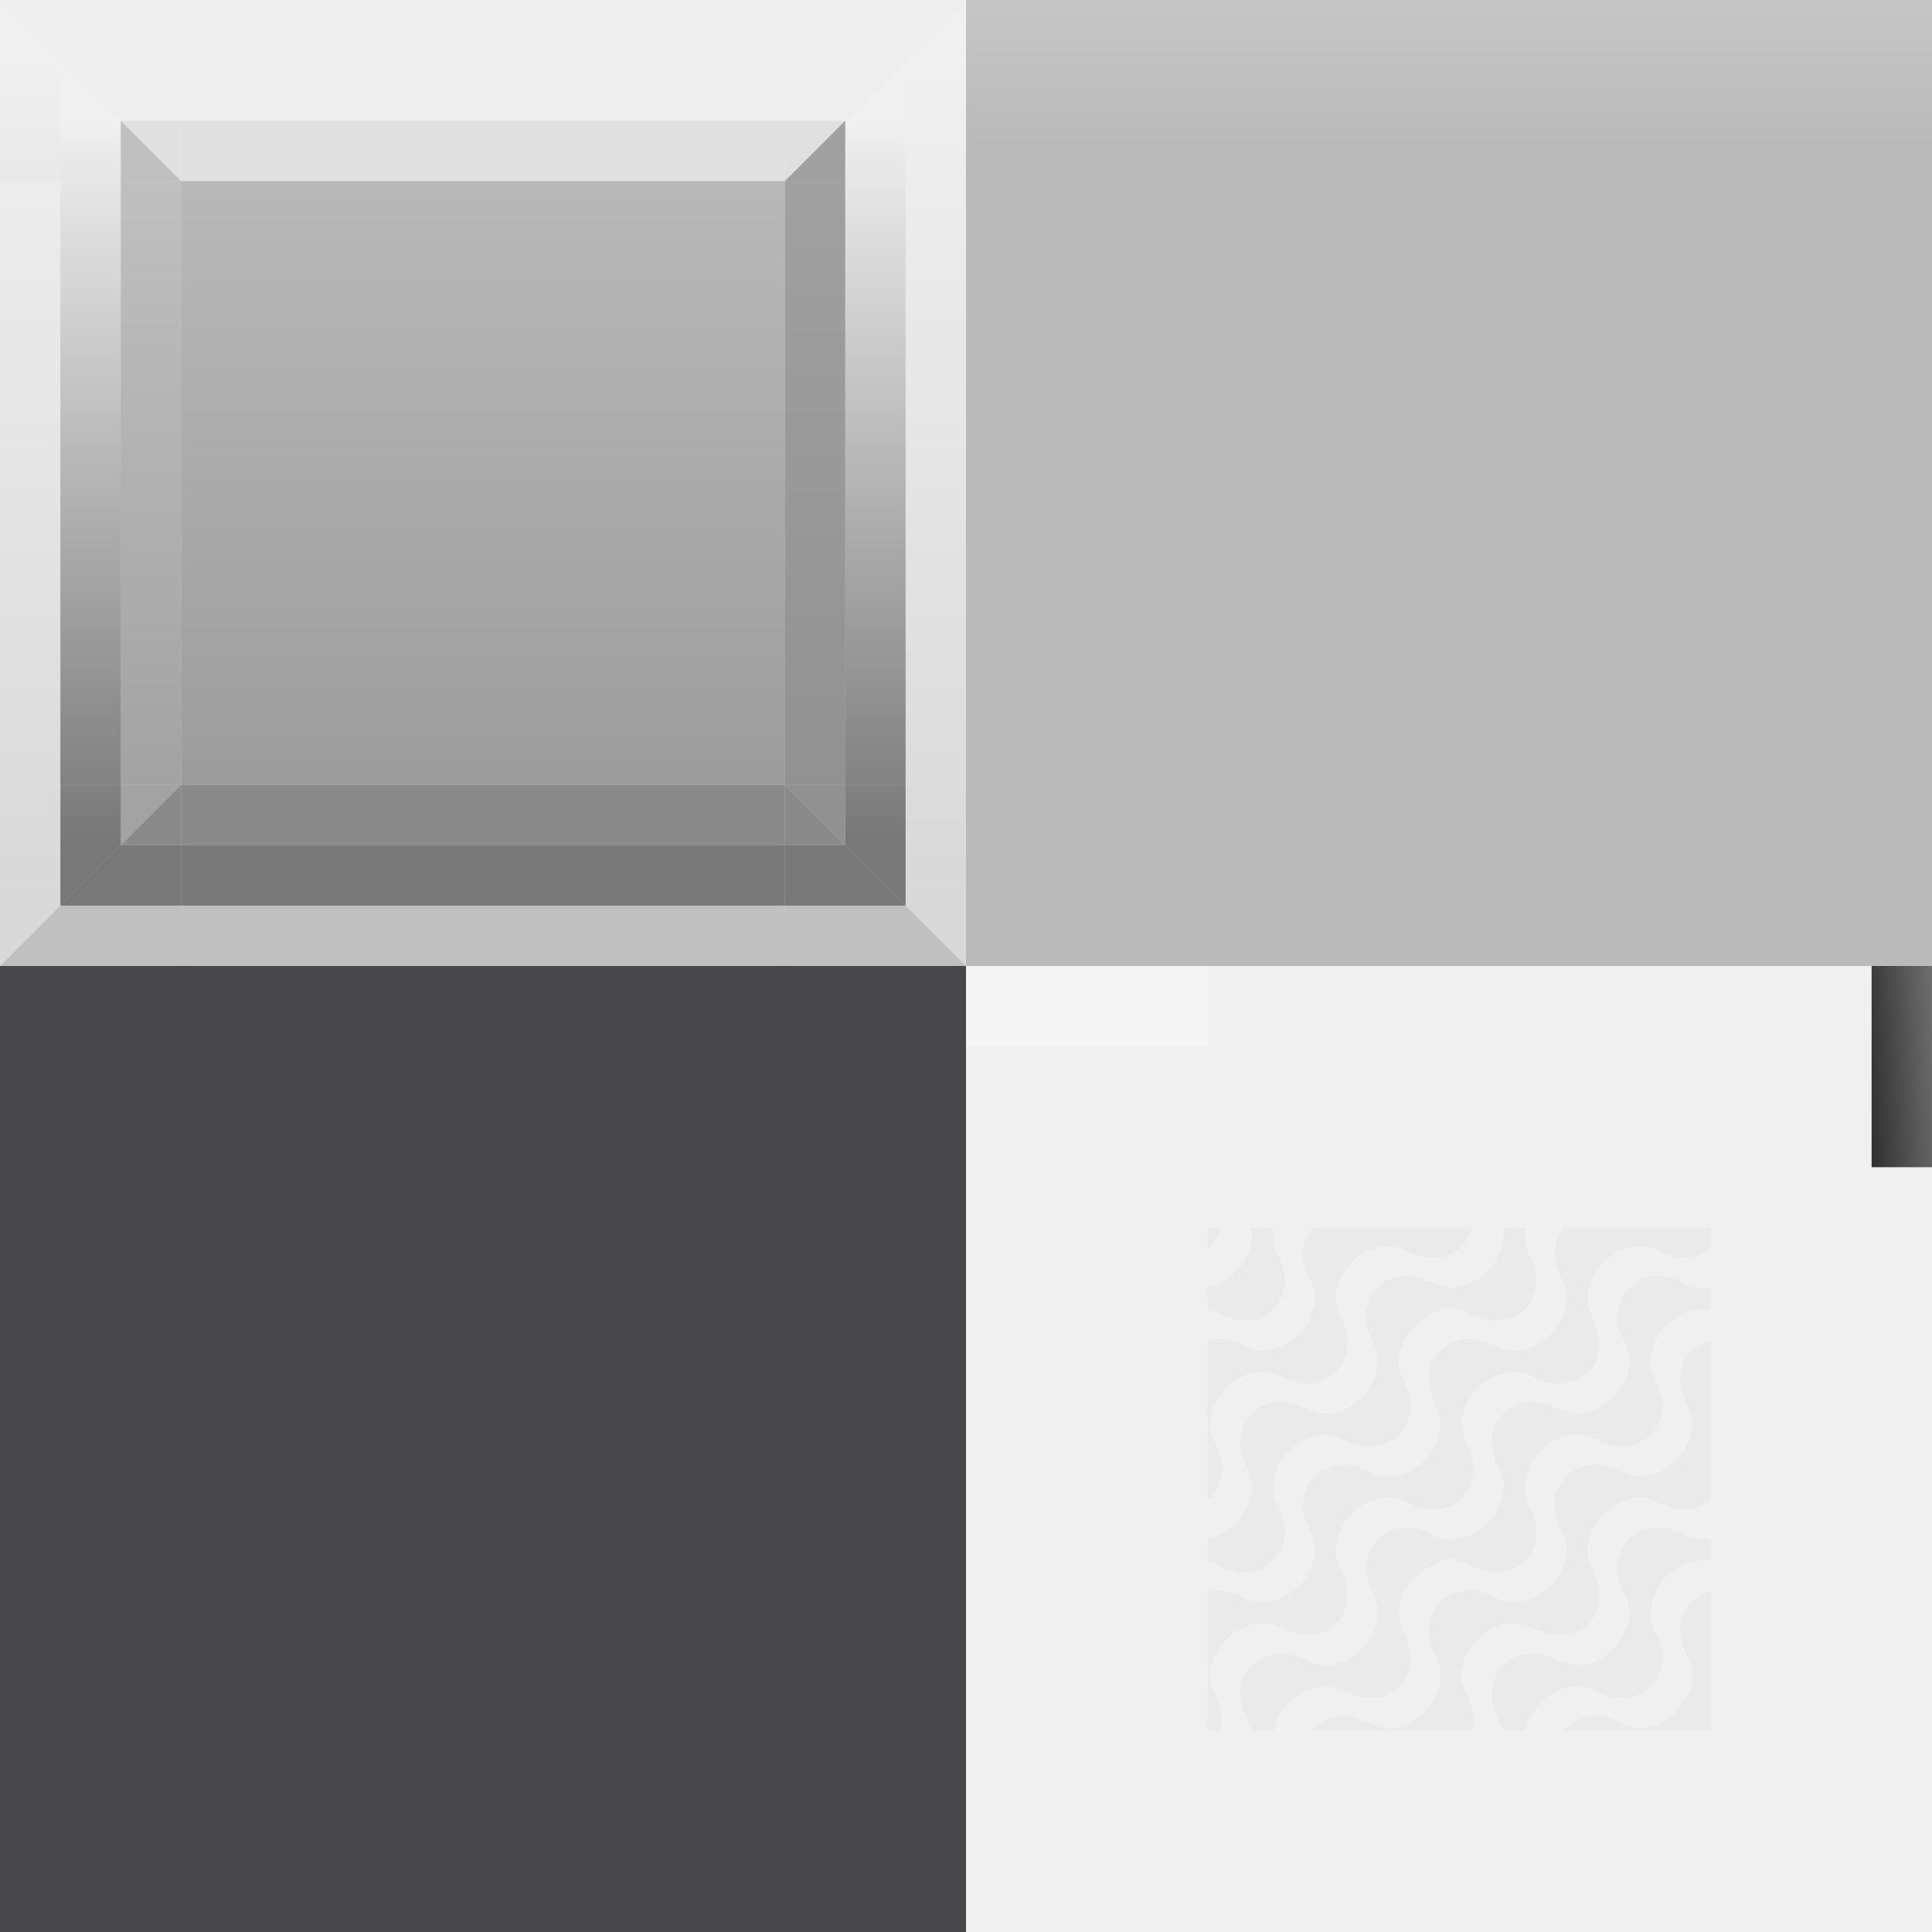
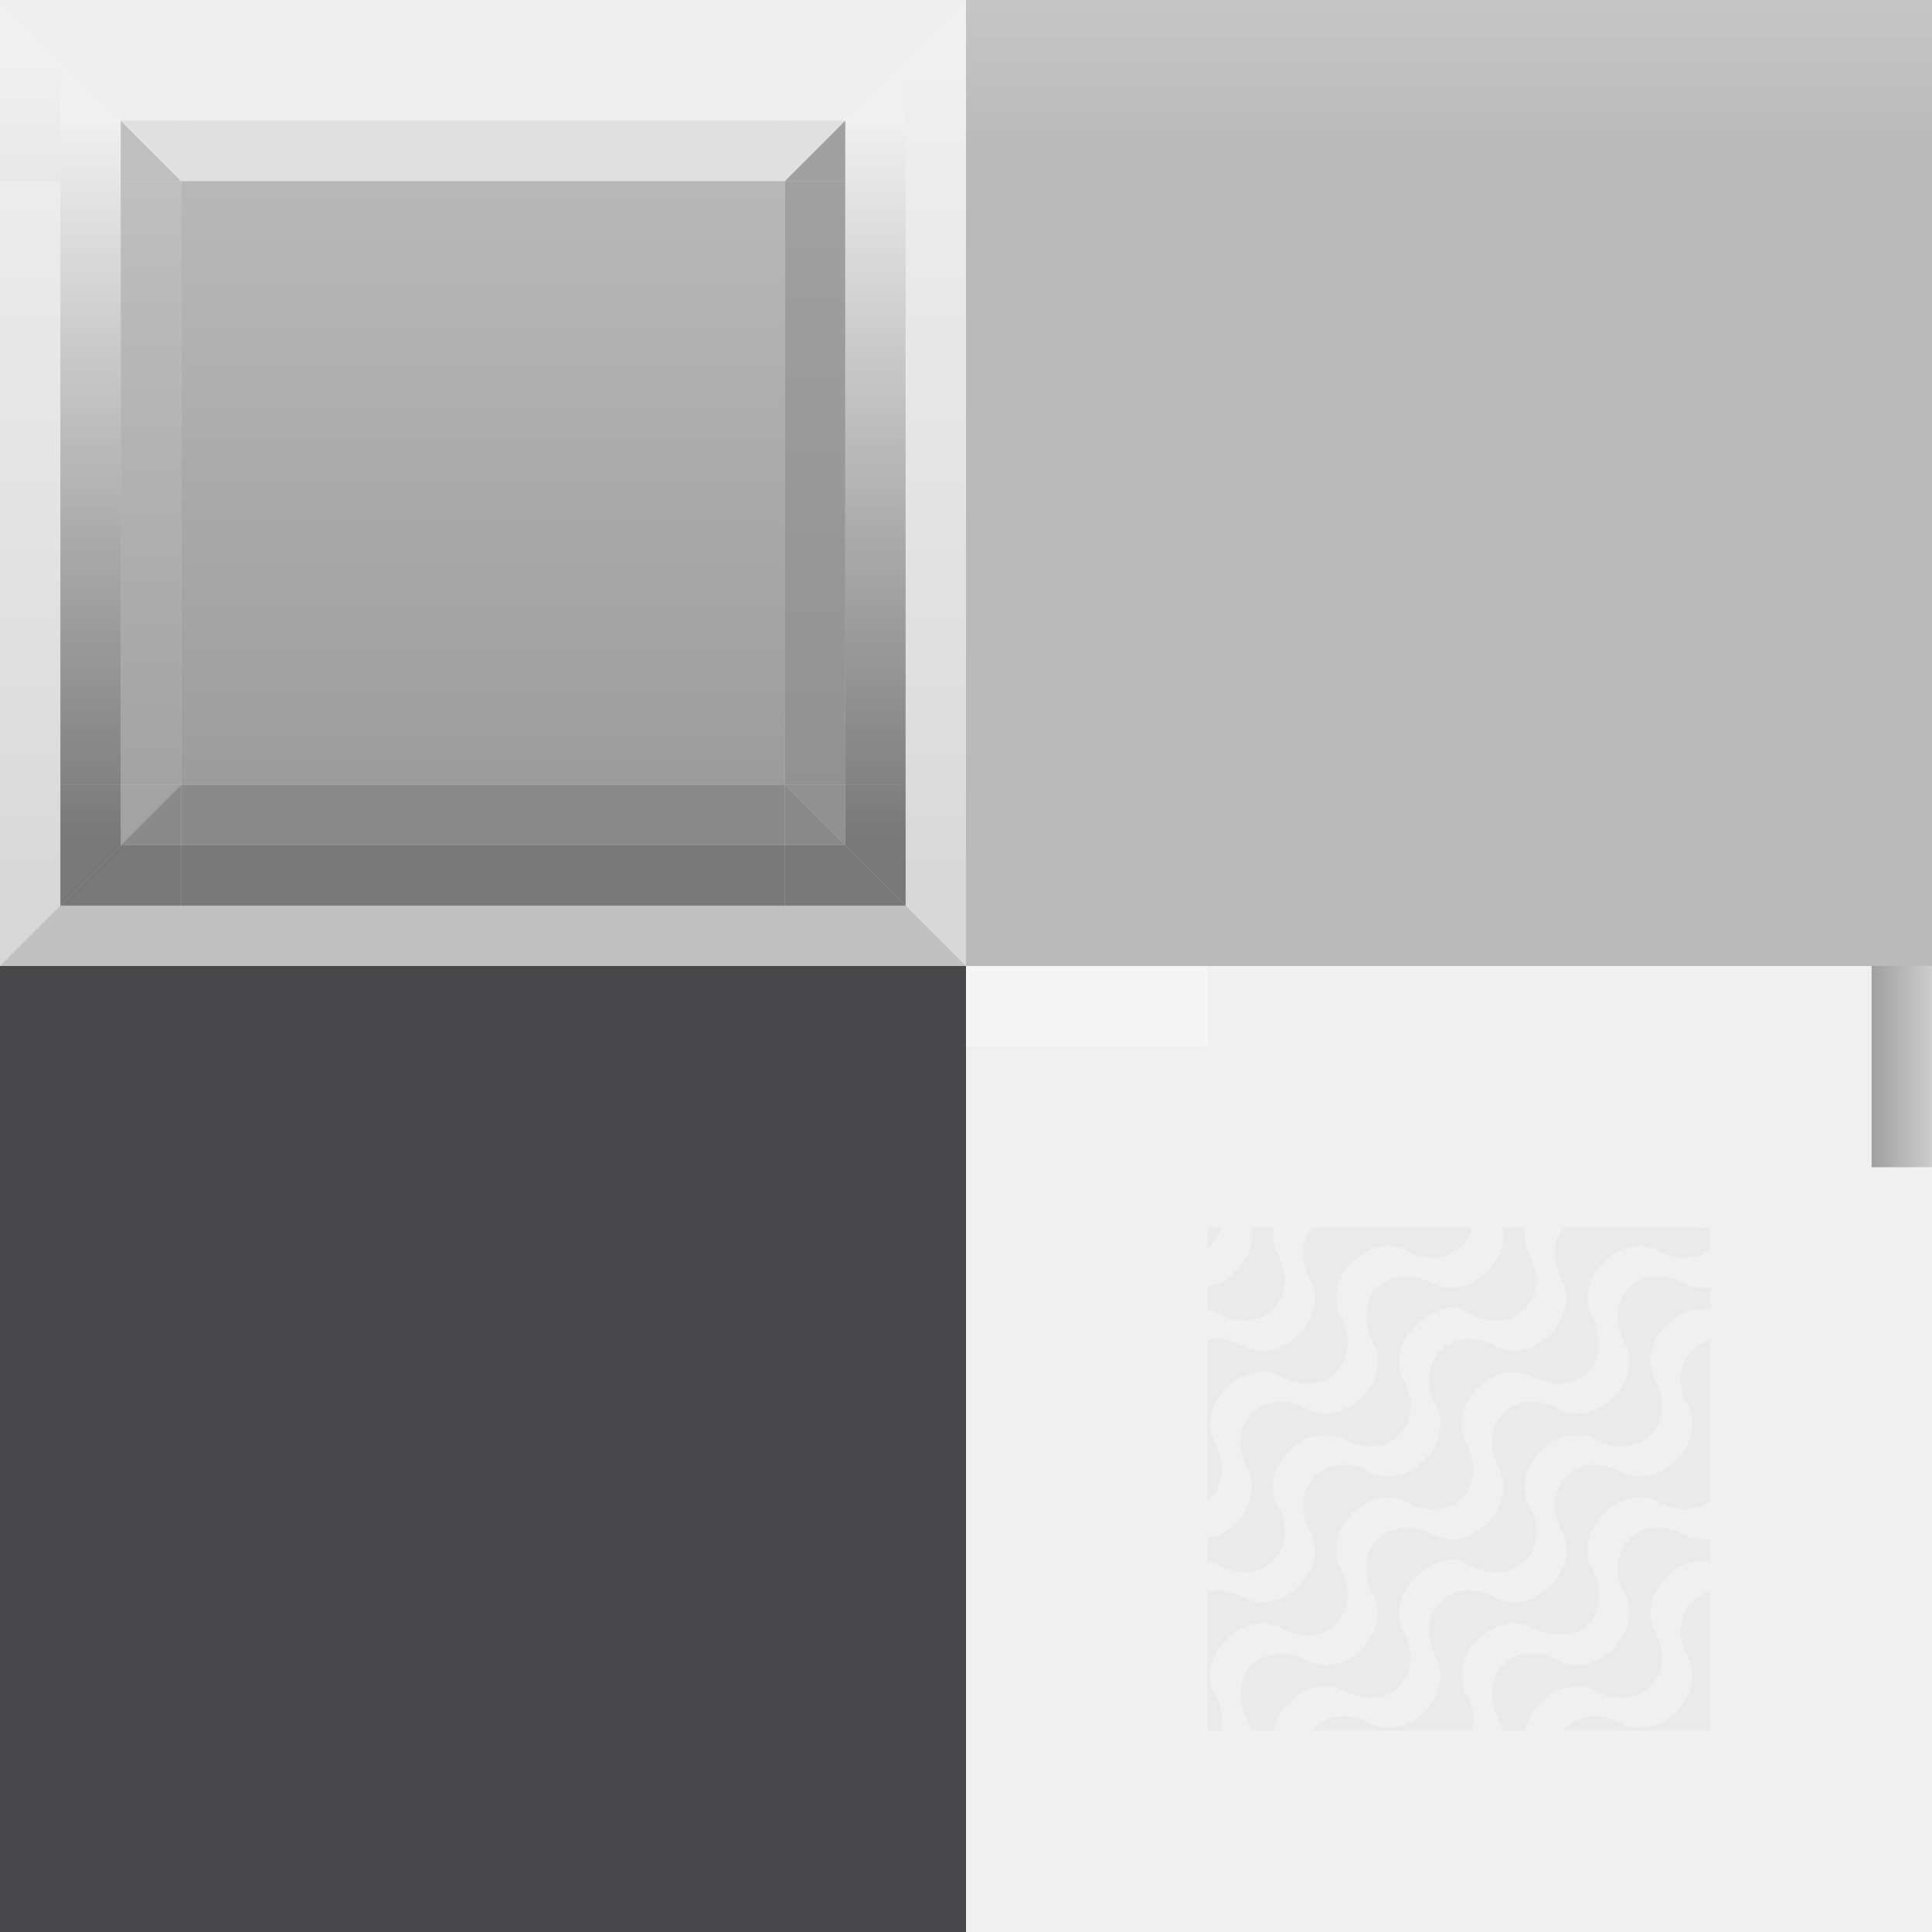
<svg xmlns="http://www.w3.org/2000/svg" xmlns:xlink="http://www.w3.org/1999/xlink" width="96" version="1.1" height="96" viewBox="0 0 27 27">
  <defs>
    <linearGradient gradientTransform="matrix(3,0,0,3,201,666)" id="linearGradient7003" xlink:href="#linearGradient3837-8" y1="15" y2="1" x1="15" x2="15" gradientUnits="userSpaceOnUse" />
    <linearGradient gradientTransform="matrix(1,0,0,0.5,0,633.5)" xlink:href="#linearGradient9211" id="linearGradient1063" y1="1267" x1="207" y2="1269" gradientUnits="userSpaceOnUse" x2="207" />
    <linearGradient id="linearGradient6989" xlink:href="#linearGradient3837-8" y1="711" y2="669" x1="246" x2="246" gradientUnits="userSpaceOnUse" />
    <linearGradient id="linearGradient6987" xlink:href="#linearGradient3837-8" y1="708" y2="672" x1="243" x2="243" gradientUnits="userSpaceOnUse" />
    <linearGradient gradientTransform="matrix(3,0,0,3,201,666)" id="linearGradient6985" xlink:href="#linearGradient3837-8" y1="15" y2="1" x1="1" x2="1" gradientUnits="userSpaceOnUse" />
    <linearGradient gradientTransform="matrix(1.6,0,0,-1.6,-155,4309)" id="linearGradient9231" xlink:href="#linearGradient9211" y1="1552.5" y2="1555" x1="187.5" gradientUnits="userSpaceOnUse" x2="187.5" />
    <linearGradient gradientTransform="matrix(0,-0.28125,-0.28125,0,-31.5,538.3125)" id="linearGradient9129" xlink:href="#linearGradient9211" y1="-223" y2="-223" x1="1890" gradientUnits="userSpaceOnUse" x2="1894" />
    <linearGradient gradientTransform="matrix(-0.28125,0,0,0.28125,101.1535,-524.445)" id="linearGradient9096" xlink:href="#linearGradient9211" y1="1876.694" y2="1876.694" x1="236.657" gradientUnits="userSpaceOnUse" x2="240.657" />
    <linearGradient gradientTransform="matrix(0.28125,0,0,0.28125,-29.71599,-524.445)" id="linearGradient8841" xlink:href="#linearGradient3837-8" y1="1876.694" y2="1876.693" x1="204.657" gradientUnits="userSpaceOnUse" x2="209.657" />
    <linearGradient gradientTransform="matrix(0,0.28125,-0.28125,0,-31.40352,-523.32)" id="linearGradient9145" xlink:href="#linearGradient3837-8" y1="-222.657" y2="-222.657" x1="1860.694" gradientUnits="userSpaceOnUse" x2="1865.693" />
    <linearGradient gradientTransform="matrix(-1.6,0,0,-1.6,461,4309)" id="linearGradient9177" xlink:href="#linearGradient9211" y1="1555" y2="1555" x1="185" gradientUnits="userSpaceOnUse" x2="187.5" />
    <linearGradient id="linearGradient9211">
      <stop offset="0" style="stop-color:#fff" />
      <stop offset="1" style="stop-color:#fff;stop-opacity:0" />
    </linearGradient>
    <linearGradient gradientTransform="matrix(3,0,0,3,201,666)" id="linearGradient7001" xlink:href="#linearGradient3837-8" y1="14" y2="2" x1="14" x2="14" gradientUnits="userSpaceOnUse" />
    <linearGradient xlink:href="#linearGradient1135" id="linearGradient1137" y1="675" x1="240" y2="705" x2="240" gradientUnits="userSpaceOnUse" />
    <linearGradient gradientTransform="matrix(3,0,0,3,201,666)" id="linearGradient6983" xlink:href="#linearGradient3837-8" y1="14" y2="2" x1="2" x2="2" gradientUnits="userSpaceOnUse" />
    <linearGradient id="linearGradient7165">
      <stop offset="0" style="stop-color:#464646" />
      <stop offset="1" style="stop-color:#0a0a0a" />
    </linearGradient>
    <linearGradient xlink:href="#linearGradient7165" id="linearGradient1061" y1="28.362" x1="-59" y2="43.362" gradientUnits="userSpaceOnUse" x2="-59" />
    <linearGradient xlink:href="#linearGradient7165" id="linearGradient1059" y1="28.362" x1="-59" y2="43.362" gradientUnits="userSpaceOnUse" x2="-59" />
    <linearGradient xlink:href="#linearGradient1127" id="linearGradient1129" y1="675" x1="210" y2="705" x2="210" gradientUnits="userSpaceOnUse" />
    <linearGradient id="linearGradient6975" xlink:href="#linearGradient3837-8" y1="711" y2="669" x1="204" x2="204" gradientUnits="userSpaceOnUse" />
    <linearGradient gradientTransform="matrix(3,0,0,3,201,666)" xlink:href="#linearGradient3837-8" id="linearGradient1082" y1="15" x1="15" y2="1" gradientUnits="userSpaceOnUse" x2="15" />
    <linearGradient gradientTransform="matrix(3,0,0,3,201,666)" xlink:href="#linearGradient3837-8" id="linearGradient1070" y1="14" x1="2" y2="2" gradientUnits="userSpaceOnUse" x2="2" />
    <linearGradient gradientTransform="matrix(3,0,0,3,201,666)" xlink:href="#linearGradient3837-8" id="linearGradient1074" y1="14" x1="2" y2="2" gradientUnits="userSpaceOnUse" x2="2" />
    <linearGradient gradientTransform="matrix(3,0,0,3,201,666)" xlink:href="#linearGradient3837-8" id="linearGradient1080" y1="14" x1="14" y2="2" gradientUnits="userSpaceOnUse" x2="14" />
    <linearGradient gradientTransform="matrix(3,0,0,3,201,666)" xlink:href="#linearGradient3837-8" id="linearGradient1072" y1="15" x1="1" y2="1" gradientUnits="userSpaceOnUse" x2="1" />
    <linearGradient gradientTransform="matrix(-1.6,0,0,1.6,461,-683)" id="linearGradient9045" xlink:href="#linearGradient3837-8" y1="1552.5" y2="1555.625" x1="187.5" gradientUnits="userSpaceOnUse" x2="187.5" />
    <linearGradient gradientTransform="matrix(0,2.625,2.625,0,-102,1600)" xlink:href="#linearGradient3779-3" id="linearGradient1522" y1="2.062" x1="2" y2="13.969" gradientUnits="userSpaceOnUse" x2="2" />
    <linearGradient id="linearGradient866" xlink:href="#linearGradient3837-8" y1="1801" y2="1806" x1="145" x2="145" gradientUnits="userSpaceOnUse" />
    <linearGradient gradientTransform="matrix(0,2.625,2.625,0,-102,1600)" xlink:href="#linearGradient3771-9" id="linearGradient1524" y1="2.094" x1="14" y2="14" gradientUnits="userSpaceOnUse" x2="14.062" />
    <linearGradient gradientTransform="matrix(0,2.625,2.625,0,-102,1600)" xlink:href="#linearGradient3771-9" id="linearGradient1520" y1="2.094" x1="14" y2="14" gradientUnits="userSpaceOnUse" x2="14" />
    <linearGradient id="linearGradient9103">
      <stop offset="0" style="stop-color:#696969" />
      <stop offset="1" style="stop-color:#5f5f5f" />
    </linearGradient>
    <linearGradient id="linearGradient4076">
      <stop offset="0" style="stop-color:#5a5a5a" />
      <stop offset="1" style="stop-color:#4b4b4b" />
    </linearGradient>
    <linearGradient id="linearGradient1135">
      <stop offset="0" style="stop-color:#505050" />
      <stop offset="1" style="stop-color:#323232" />
    </linearGradient>
-     <linearGradient gradientTransform="matrix(0.28125,0,0,0.28125,-47.67187,-464.625)" xlink:href="#linearGradient7460" id="linearGradient6452" y1="1705" x1="260" y2="1704.5" x2="267.5" gradientUnits="userSpaceOnUse" />
+     <linearGradient gradientTransform="matrix(0.28125,0,0,0.28125,-47.67187,-464.625)" xlink:href="#linearGradient7460" id="linearGradient6452" y1="1700" x1="262.5" y2="1700" x2="265.5" gradientUnits="userSpaceOnUse" />
    <linearGradient id="linearGradient1127">
      <stop offset="0" style="stop-color:#8e8e8e" />
      <stop offset="1" style="stop-color:#555" />
    </linearGradient>
    <linearGradient id="linearGradient7460">
      <stop offset="0" style="stop-color:#0a0a0a" />
      <stop offset="1" style="stop-color:#8c8c8c" />
    </linearGradient>
    <linearGradient gradientTransform="matrix(0.5625,0,0,0.5625,13.5,-140.0625)" xlink:href="#linearGradient4489" id="linearGradient4491" y1="273" x1="0" y2="249" x2="0" gradientUnits="userSpaceOnUse" />
    <linearGradient id="linearGradient4489">
      <stop offset="0" style="stop-color:#3d3d3e" />
      <stop offset="0.85" style="stop-color:#3d3d3e" />
      <stop offset="1" style="stop-color:#636365" />
    </linearGradient>
    <linearGradient gradientTransform="matrix(0,2.625,2.625,0,-102,1600)" xlink:href="#linearGradient3779-3" id="linearGradient1526" y1="2.062" x1="2" y2="13.969" gradientUnits="userSpaceOnUse" x2="2" />
    <linearGradient id="linearGradient3837-8">
      <stop offset="0" />
      <stop offset="1" style="stop-opacity:0" />
    </linearGradient>
    <linearGradient gradientTransform="matrix(0.7382812,0,0,0.7382812,12.85119,-12.02344)" id="linearGradient8333" xlink:href="#linearGradient9103" y1="2" y2="2" x1="2" x2="14.022" gradientUnits="userSpaceOnUse" />
    <linearGradient gradientTransform="matrix(1.6,0,0,-1.6,-155,4309)" id="linearGradient867" xlink:href="#linearGradient3837-8" y1="1555" y2="1555" x1="185" x2="187.812" gradientUnits="userSpaceOnUse" />
    <linearGradient gradientTransform="matrix(-1.6,0,0,1.6,461,-683)" id="linearGradient850" xlink:href="#linearGradient9211" y1="1555" y2="1555" x1="185" x2="187.5" gradientUnits="userSpaceOnUse" />
    <linearGradient gradientTransform="matrix(-1.6,0,0,-1.6,461,4309)" id="linearGradient859" xlink:href="#linearGradient9211" y1="1552.5" y2="1555" x1="187.5" x2="187.5" gradientUnits="userSpaceOnUse" />
    <linearGradient id="linearGradient858" xlink:href="#linearGradient3837-8" y1="1803" y2="1803" x1="141" gradientUnits="userSpaceOnUse" x2="145" />
    <linearGradient id="linearGradient7832">
      <stop offset="0" style="stop-color:#808080" />
      <stop offset="1" style="stop-color:#484848" />
    </linearGradient>
    <linearGradient gradientTransform="matrix(0,2.625,2.625,0,-102,1600)" xlink:href="#linearGradient3779-3" id="linearGradient1528" y1="2.062" x1="2" y2="13.969" gradientUnits="userSpaceOnUse" x2="2" />
    <linearGradient gradientTransform="matrix(0.28125,0,0,0.28125,-56.53125,-187.3125)" id="linearGradient7005" xlink:href="#linearGradient7832" y1="675" y2="705" x1="210" x2="210" gradientUnits="userSpaceOnUse" />
    <linearGradient gradientTransform="matrix(0,2.625,2.625,0,-102,1600)" xlink:href="#linearGradient3771-9" id="linearGradient1530" y1="2" x1="14" y2="14" gradientUnits="userSpaceOnUse" x2="14" />
    <linearGradient id="linearGradient3779-3">
      <stop offset="0" style="stop-color:#666" />
      <stop offset="1" style="stop-color:#4a4a4a" />
    </linearGradient>
    <linearGradient id="linearGradient3771-9">
      <stop offset="0" style="stop-color:#474747" />
      <stop offset="1" style="stop-color:#313131" />
    </linearGradient>
    <linearGradient gradientTransform="matrix(0.7382812,0,0,0.7382812,0.2109369,-12.02346)" id="linearGradient8234" xlink:href="#linearGradient4076" y1="2" y2="2" x1="2" x2="14" gradientUnits="userSpaceOnUse" />
  </defs>
  <rect width="13.5" x="0" y="13.5" height="13.5" style="opacity:.935;fill:#3d3d3f" id="window-normal" />
  <rect width="13.5" x="13.5" y="0" height="13.5" style="opacity:.3;fill:url(#linearGradient4491)" id="common-normal" />
  <path style="opacity:.03;fill:#323232" id="window-normal-pattern" d="m 16.875,17.156 v 0.295 c 0.09,-0.074 0.156,-0.175 0.185,-0.295 z  m .608,0 c 0.074,0.372 -0.241,0.761 -0.608,0.828 v 0.322 c 0.053,0.011 0.105,0.026 0.156,0.054 0.607,0.325 1.153,-0.221 0.828,-0.828 -0.065,-0.122 -0.078,-0.251 -0.055,-0.376 z  m .855,0 c -0.143,0.174 -0.18,0.441 -0.03,0.722 0.285,0.533 -0.397,1.215 -0.93,0.93 -0.18,-0.097 -0.354,-0.115 -0.503,-0.079 v 2.237 c 0.202,-0.165 0.28,-0.472 0.105,-0.798 -0.285,-0.533 0.397,-1.215 0.929,-0.929 0.607,0.325 1.153,-0.221 0.828,-0.828 -0.285,-0.533 0.397,-1.215 0.929,-0.929 0.427,0.228 0.823,0.026 0.907,-0.325 z  m 3.516,0 c -0.143,0.174 -0.18,0.441 -0.03,0.722 0.285,0.533 -0.397,1.215 -0.93,0.93 -0.607,-0.325 -1.153,0.221 -0.828,0.828 0.285,0.533 -0.397,1.215 -0.93,0.93 -0.607,-0.325 -1.153,0.221 -0.828,0.828 0.285,0.533 -0.397,1.215 -0.93,0.93 -0.18,-0.097 -0.354,-0.115 -0.503,-0.079 v 1.942 h 0.182 c 0.037,-0.148 0.02,-0.322 -0.077,-0.503 -0.285,-0.533 0.397,-1.215 0.929,-0.929 0.607,0.325 1.153,-0.221 0.828,-0.828 -0.285,-0.533 0.397,-1.215 0.929,-0.929 0.607,0.325 1.153,-0.221 0.828,-0.828 -0.285,-0.533 0.397,-1.215 0.929,-0.929 0.377,0.202 0.813,0.066 0.9,-0.28 0.04,-0.158 0.009,-0.398 -0.071,-0.548 -0.285,-0.533 0.397,-1.215 0.929,-0.929 0.282,0.151 0.549,0.111 0.723,-0.033 v -0.292 z  m -.855,0 c 0.099,0.498 -0.502,1.031 -0.984,0.773 -0.607,-0.325 -1.153,0.221 -0.828,0.828 0.285,0.533 -0.397,1.215 -0.93,0.93 -0.607,-0.325 -1.153,0.221 -0.828,0.828 0.22,0.411 -0.135,0.908 -0.554,0.985 v 0.322 c 0.053,0.011 0.105,0.026 0.156,0.054 0.607,0.325 1.153,-0.221 0.828,-0.828 -0.285,-0.533 0.397,-1.215 0.929,-0.929 0.607,0.325 1.153,-0.221 0.828,-0.828 -0.174,-0.325 -0.007,-0.713 0.401,-0.932 0.214,-0.114 0.312,-0.114 0.528,0.003 0.607,0.325 1.153,-0.221 0.828,-0.828 -0.065,-0.122 -0.078,-0.252 -0.055,-0.376 z  m 2.202,.677 c -0.451,-0.022 -0.762,0.431 -0.498,0.924 0.285,0.533 -0.397,1.215 -0.93,0.93 -0.607,-0.325 -1.153,0.221 -0.828,0.828 0.285,0.533 -0.397,1.215 -0.93,0.93 -0.607,-0.325 -1.153,0.221 -0.828,0.828 0.285,0.533 -0.397,1.215 -0.93,0.93 -0.607,-0.325 -1.153,0.221 -0.828,0.828 0.027,0.051 0.046,0.104 0.057,0.157 h 0.319 c 0.077,-0.418 0.574,-0.774 0.985,-0.554 0.607,0.325 1.153,-0.221 0.828,-0.828 -0.174,-0.325 -0.007,-0.713 0.401,-0.932 0.214,-0.114 0.312,-0.114 0.528,0.003 0.607,0.325 1.153,-0.221 0.828,-0.828 -0.285,-0.533 0.397,-1.215 0.929,-0.93 0.607,0.325 1.153,-0.221 0.828,-0.828 -0.258,-0.482 0.275,-1.083 0.773,-0.984 v -0.321 c -0.124,0.023 -0.254,0.009 -0.376,-0.057 -0.114,-0.061 -0.225,-0.091 -0.33,-0.096 z  m .706,.896 c -0.351,0.085 -0.554,0.48 -0.325,0.906 0.285,0.533 -0.397,1.215 -0.93,0.93 -0.607,-0.325 -1.153,0.221 -0.828,0.828 0.285,0.533 -0.397,1.215 -0.93,0.93 -0.607,-0.325 -1.153,0.221 -0.828,0.828 0.285,0.533 -0.397,1.215 -0.93,0.93 -0.326,-0.174 -0.633,-0.097 -0.798,0.105 h 2.237 c 0.036,-0.148 0.018,-0.323 -0.079,-0.503 -0.285,-0.533 0.397,-1.215 0.929,-0.929 0.15,0.08 0.39,0.111 0.548,0.071 0.346,-0.087 0.482,-0.523 0.28,-0.9 -0.285,-0.533 0.397,-1.215 0.929,-0.929 0.281,0.151 0.548,0.113 0.723,-0.03 z  m -.706,2.619 c -0.451,-0.022 -0.762,0.431 -0.498,0.924 0.285,0.533 -0.397,1.215 -0.93,0.93 -0.607,-0.325 -1.153,0.221 -0.828,0.828 0.027,0.051 0.043,0.104 0.054,0.157 h 0.321 c 0.077,-0.418 0.574,-0.774 0.985,-0.554 0.607,0.325 1.153,-0.221 0.828,-0.828 -0.258,-0.482 0.275,-1.083 0.773,-0.983 v -0.321 c -0.124,0.023 -0.254,0.01 -0.376,-0.056 -0.114,-0.061 -0.225,-0.091 -0.33,-0.096 z  m .706,.896 c -0.351,0.085 -0.554,0.48 -0.325,0.906 0.285,0.533 -0.397,1.215 -0.93,0.93 -0.326,-0.174 -0.633,-0.097 -0.798,0.105 h 2.053 z " />
-   <rect width="0.844" x="26.156" y="13.5" height="2.812" style="fill:url(#linearGradient6452)" id="header-separator" />
+   <rect width="0.844" x="26.156" y="13.5" height="2.812" style="opacity:.35;fill:url(#linearGradient6452)" id="header-separator" />
  <g id="scrollbarslider-normal-left" transform="matrix(0.3214286,0,0,0.28125,32.78571,-462.0235)">
    <path style="fill:#787878" d="m -98.062,1605.25 0,31.5 h 1.312 v -31.5 z " />
    <path style="opacity:.001" d="m -102,1605.25 v 31.5 h 3.938 v -31.5 z " />
  </g>
  <g id="scrollbarslider-normal-bottom" transform="matrix(0.28125,0,0,0.3214286,28.89844,-527.7857)">
    <g>
      <path style="fill:url(#linearGradient1530)" d="m -96.75,1636.75 v 1.312 h 31.5 v -1.312 z" />
      <path style="opacity:.001" d="M -96.75,1638.062 V 1642 h 31.5 v -3.938 z" />
    </g>
  </g>
  <g id="scrollbarslider-normal-right" transform="matrix(0.3214286,0,0,0.28125,31.52009,-462.0234)">
    <path style="fill:#313131" d="m -65.25,1605.25 v 31.5 h 1.312 v -31.5 z " />
    <path style="opacity:.001" d="m -63.938,1605.25 0,31.5 h 3.938 v -31.5 z " />
  </g>
  <g id="scrollbarslider-normal-top" transform="matrix(0.28125,0,0,0.3214264,28.89844,-526.5166)">
    <g>
      <path style="fill:url(#linearGradient1528)" d="m -96.75,1603.938 v 1.312 h 31.5 v -1.312 z" />
      <path style="opacity:.001" d="m -96.75,1600 v 3.938 h 31.5 V 1600 Z" />
    </g>
  </g>
  <g id="scrollbarslider-normal-topleft" transform="matrix(0.3199052,0,0,0.3214264,32.63033,-526.5166)">
    <path style="opacity:.001" d="m -102,1600 3.956,3.938 H -96.75 V 1600 Z" />
    <path style="opacity:.001" d="m -102,1600 v 5.25 h 3.956 v -1.312 z " />
    <path style="fill:url(#linearGradient1526)" d="m -98.044,1603.938 1.269,1.312 h 0.05 v -1.312 z " />
    <path style="fill:#787878" d="m -98.044,1603.938 v 1.312 h 1.294 Z " />
  </g>
  <g id="scrollbarslider-normal-bottomleft" transform="matrix(0.3214286,0,0,0.3214286,32.78571,-527.7857)">
    <path style="opacity:.001" d="m -102,1636.75 v 5.25 l 3.938,-3.938 v -1.312 z " />
    <path style="opacity:.001" d="M -98.063,1638.062 -102,1642 h 5.25 v -3.938 z" />
    <path style="fill:#787878" d="m -98.062,1636.75 0,1.312 1.312,-1.312 z " />
    <path style="fill:url(#linearGradient1524)" d="m -96.75,1636.75 -1.312,1.312 h 1.312 Z " />
  </g>
  <g id="scrollbarslider-normal-topright" transform="matrix(0.3214286,0,0,0.3214264,31.52009,-526.5166)">
    <path style="opacity:.001" d="m -65.25,1600 v 3.938 h 1.312 L -60,1600 Z" />
    <path style="opacity:.001" d="m -60,1600 -3.938,3.938 v 1.312 H -60 Z" />
    <path style="fill:url(#linearGradient1522)" d="m -65.25,1603.938 v 1.312 l 1.312,-1.312 z " />
    <path style="fill:#313131" d="m -63.938,1603.938 -1.312,1.312 h 1.312 z " />
  </g>
  <g id="scrollbarslider-normal-bottomright" transform="matrix(0.3214286,0,0,0.3214286,31.52009,-527.7857)">
    <path style="opacity:.001" d="M -65.25,1638.062 V 1642 H -60 l -3.938,-3.938 z" />
    <path style="opacity:.001" d="m -63.938,1636.75 v 1.312 L -60,1642 v -5.25 z" />
    <path style="fill:url(#linearGradient1520)" d="m -65.25,1636.75 v 1.312 h 1.312 z " />
    <path style="fill:#313131" d="m -65.25,1636.75 1.312,1.312 v -1.312 z " />
  </g>
  <rect width="8.859" x="1.687" y="-10.547" height="8.859" style="fill:url(#linearGradient8234);fill-rule:evenodd" id="scrollbarslider-normal" />
  <rect width="8.859" x="14.328" y="-10.547" height="8.859" style="fill:url(#linearGradient8333);fill-rule:evenodd" id="scrollbarslider-focused" />
  <use width="450" height="1380" id="scrollbarslider-focused-left" xlink:href="#scrollbarslider-normal-left" transform="translate(12.65625,0)" />
  <use width="450" height="1380" id="scrollbarslider-focused-bottom" xlink:href="#scrollbarslider-normal-bottom" transform="translate(12.64025,0)" />
  <use width="450" height="1380" id="scrollbarslider-focused-right" xlink:href="#scrollbarslider-normal-right" transform="translate(12.64025)" />
  <use width="450" height="1380" id="scrollbarslider-focused-top" xlink:href="#scrollbarslider-normal-top" transform="translate(12.65625,0)" />
  <use width="450" height="1380" id="scrollbarslider-focused-topleft" xlink:href="#scrollbarslider-normal-topleft" transform="translate(12.65625,0)" />
  <use width="450" height="1380" id="scrollbarslider-focused-bottomleft" xlink:href="#scrollbarslider-normal-bottomleft" transform="translate(12.65625,0)" />
  <use width="450" height="1380" id="scrollbarslider-focused-topright" xlink:href="#scrollbarslider-normal-topright" transform="translate(12.65625,0)" />
  <use width="450" height="1380" id="scrollbarslider-focused-bottomright" xlink:href="#scrollbarslider-normal-bottomright" transform="translate(12.64025,0)" />
  <g id="toolbar-normal-top" transform="matrix(0.28125,0,0,0.28125,-56.53125,-187.3125)">
    <path style="opacity:.5;fill:#d0d0d0" d="m 210,672 v 3 h 30 v -3 z" />
    <path style="opacity:.01" d="m 210,669 v 3 h 30 v -3 z" />
    <path style="opacity:.01" d="m 210,666 v 3 h 30 v -3 z" />
  </g>
  <g id="toolbar-normal-bottom" transform="matrix(0.28125,0,0,0.28125,-56.53125,-187.3125)">
    <path style="opacity:.5" d="m 210,708 v 3 h 30 v -3 z" />
    <path style="opacity:.2" d="m 210,711 v 3 h 30 v -3 z" />
    <path style="opacity:.5;fill:#242424" d="m 210,705 v 3 h 30 v -3 z" />
  </g>
  <path style="opacity:.5;fill:url(#linearGradient7005);stroke-width:1" id="toolbar-normal" d="m 2.531,2.531 h 8.438 v 8.438 h -8.438 z " />
  <path style="opacity:.3;fill:url(#linearGradient8841);stroke-width:1" id="common-normal-left" d="m 27.844,1.125 h 1.125 v 4.5 h -1.125 z " />
  <path style="opacity:.12;fill:url(#linearGradient9096);stroke-width:1" id="common-normal-right" d="m 34.594,1.125 h -1.125 v 4.5 h 1.125 z " />
  <path style="opacity:.15;fill:url(#linearGradient9129);stroke-width:1" id="common-normal-bottom" d="M 33.469,6.75 V 5.625 h -4.5 V 6.75 Z" />
  <path style="opacity:.4;fill:url(#linearGradient9145);stroke-width:1" id="common-normal-top" d="m 33.469,0 v 1.125 h -4.5 V 0 Z" />
  <g id="common-normal-topleft" transform="matrix(0.28125,0,0,0.28125,-11.8125,-506.5312)">
    <path style="opacity:.3;fill:url(#linearGradient858)" d="m 141,1805 a 4,4 0 0 1 4,-4 v 4 z" />
    <path style="opacity:.4;fill:url(#linearGradient866)" d="m 141,1805 a 4,4 0 0 1 4,-4 v 4 z" />
  </g>
  <g id="common-normal-topright" transform="matrix(0.28125,0,0,0.28125,-11.8125,-506.5312)">
    <path style="opacity:.4;fill:url(#linearGradient9045)" d="m 165,1805 a 4,4 0 0 0 -4,-4 v 4 z" />
    <path style="opacity:.12;fill:url(#linearGradient850)" d="m 165,1805 a 4,4 0 0 0 -4,-4 v 4 z" />
  </g>
  <g id="common-normal-bottomright" transform="matrix(0.28125,0,0,0.28125,-11.8125,-506.5312)">
    <path style="opacity:.12;fill:url(#linearGradient9177)" d="m 165,1821 a 4,4 0 0 1 -4,4 v -4 z" />
    <path style="opacity:.15;fill:url(#linearGradient859)" d="m 165,1821 a 4,4 0 0 1 -4,4 v -4 z" />
  </g>
  <g id="common-normal-bottomleft" transform="matrix(0.28125,0,0,0.28125,-11.8125,-506.5312)">
    <path style="opacity:.15;fill:url(#linearGradient9231)" d="m 141,1821 a 4,4 0 0 0 4,4 v -4 z" />
    <path style="opacity:.3;fill:url(#linearGradient867)" d="m 141,1821 a 4,4 0 0 0 4,4 v -4 z" />
  </g>
  <g id="toolbar-normal-left" transform="matrix(0.28125,0,0,0.28125,-56.53125,-187.3125)">
    <path style="opacity:.5;fill:url(#linearGradient1129)" d="m 207,675 v 30 h 3 v -30 z" />
    <path style="opacity:.5;fill:url(#linearGradient1070)" d="m 204,675 v 30 h 3 v -30 z" />
    <path style="opacity:.1;fill:url(#linearGradient1072)" d="m 201,675 v 30 h 3 v -30 z" />
  </g>
  <g id="toolbar-normal-topleft" transform="matrix(0.28125,0,0,0.28125,-56.53125,-187.3125)">
    <path style="opacity:.22;fill:url(#linearGradient6975)" d="m 201,666 v 9 h 3 v -6 z" />
    <path style="opacity:.5;fill:url(#linearGradient1074)" d="m 204,669 v 6 h 3 v -3 z" />
    <path style="opacity:.5;fill:#8e8e8e" d="m 207,672 v 3 h 3 z" />
    <path style="opacity:.5;fill:#d0d0d0" d="m 207,672 3,3 v -3 z" />
    <path style="opacity:.01" d="m 204,669 3,3 h 3 v -3 z" />
    <path style="opacity:.01" d="m 201,666 3,3 h 6 v -3 z" />
  </g>
  <g id="toolbar-normal-bottomleft" transform="matrix(0.28125,0,0,0.28125,-56.53125,-187.3125)">
    <path style="opacity:.5" d="m 207,708 -3,3 h 6 v -3 z" />
    <path style="opacity:.2" d="m 204,711 -3,3 h 9 v -3 z" />
    <path style="opacity:.5;fill:#555" d="m 207,705 v 3 l 3,-3 z" />
    <path style="opacity:.5;fill:url(#linearGradient6983)" d="m 204,705 v 6 l 3,-3 v -3 z" />
    <path style="opacity:.1;fill:url(#linearGradient6985)" d="m 201,705 v 9 l 3,-3 v -6 z" />
    <path style="opacity:.5;fill:#242424" d="m 210,705 -3,3 h 3 z" />
  </g>
  <g id="toolbar-normal-bottomright" transform="matrix(0.28125,0,0,0.28125,-56.53125,-187.3125)">
    <path style="opacity:.5" d="m 240,708 v 3 h 6 l -3,-3 z" />
    <path style="opacity:.2" d="m 240,711 v 3 h 9 l -3,-3 z" />
    <path style="opacity:.5;fill:url(#linearGradient6987)" d="m 243,705 v 3 l 3,3 v -6 z" />
    <path style="opacity:.1;fill:url(#linearGradient6989)" d="m 246,705 v 6 l 3,3 v -9 z" />
    <path style="opacity:.5;fill:#323232" d="m 240,705 3,3 v -3 z" />
    <path style="opacity:.5;fill:#242424" d="m 240,705 v 3 h 3 z" />
  </g>
  <g id="toolbar-normal-topright" transform="matrix(0.28125,0,0,0.28125,-56.53125,-187.3125)">
    <path style="opacity:.5;fill:#d0d0d0" d="m 240,672 v 3 l 3,-3 z" />
    <path style="opacity:.01" d="m 240,669 v 3 h 3 l 3,-3 z" />
    <path style="opacity:.01" d="m 240,666 v 3 h 6 l 3,-3 z" />
    <path style="opacity:.5;fill:#505050" d="m 243,672 -3,3 h 3 z" />
    <path style="opacity:.5;fill:url(#linearGradient1080)" d="m 246,669 -3,3 v 3 h 3 z" />
    <path style="opacity:.1;fill:url(#linearGradient1082)" d="m 249,666 -3,3 v 6 h 3 z" />
  </g>
  <g id="toolbar-normal-right" transform="matrix(0.28125,0,0,0.28125,-56.53125,-187.3125)">
    <path style="opacity:.5;fill:url(#linearGradient1137)" d="m 240,675 v 30 h 3 v -30 z" />
    <path style="opacity:.5;fill:url(#linearGradient7001)" d="m 243,675 v 30 h 3 v -30 z" />
    <path style="opacity:.1;fill:url(#linearGradient7003)" d="m 246,675 v 30 h 3 v -30 z" />
  </g>
  <g id="menuitem-normal" transform="matrix(0.28125,0,0,0.28125,-30.9375,-366.4688)">
    <g style="fill:url(#linearGradient1061)" transform="matrix(2,0,0,0.6666667,325,1248.092)">
      <path style="opacity:.8;fill:url(#linearGradient1059);fill-rule:evenodd" d="m -59,28.362 h 15 v 15 h -15 z" />
    </g>
    <path style="opacity:.2;fill:url(#linearGradient1063);fill-rule:evenodd" d="m 207,1267 v 1 h 30 v -1 z" />
  </g>
  <use width="100%" height="100%" xlink:href="#menuitem-normal" id="menuitem-normal-left" transform="translate(0,2.812501)" />
  <use width="100%" height="100%" xlink:href="#menuitem-normal" id="menuitem-normal-right" transform="translate(0,5.625001)" />
  <path style="opacity:.35;paint-order:normal;fill:#fff;fill-rule:evenodd" id="tab-focus-bottomleft" d="m 13.5,13.5 h 1.125 v 1.125 H 13.5 Z" />
  <path style="opacity:.35;paint-order:normal;fill:#fff;fill-rule:evenodd" id="tab-focus-bottom" d="m 14.625,13.5 h 1.125 v 1.125 h -1.125 z" />
  <path style="opacity:.35;paint-order:normal;fill:#fff;fill-rule:evenodd" id="tab-focus-bottomright" d="m 15.75,13.5 h 1.125 v 1.125 H 15.75 Z" />
</svg>
